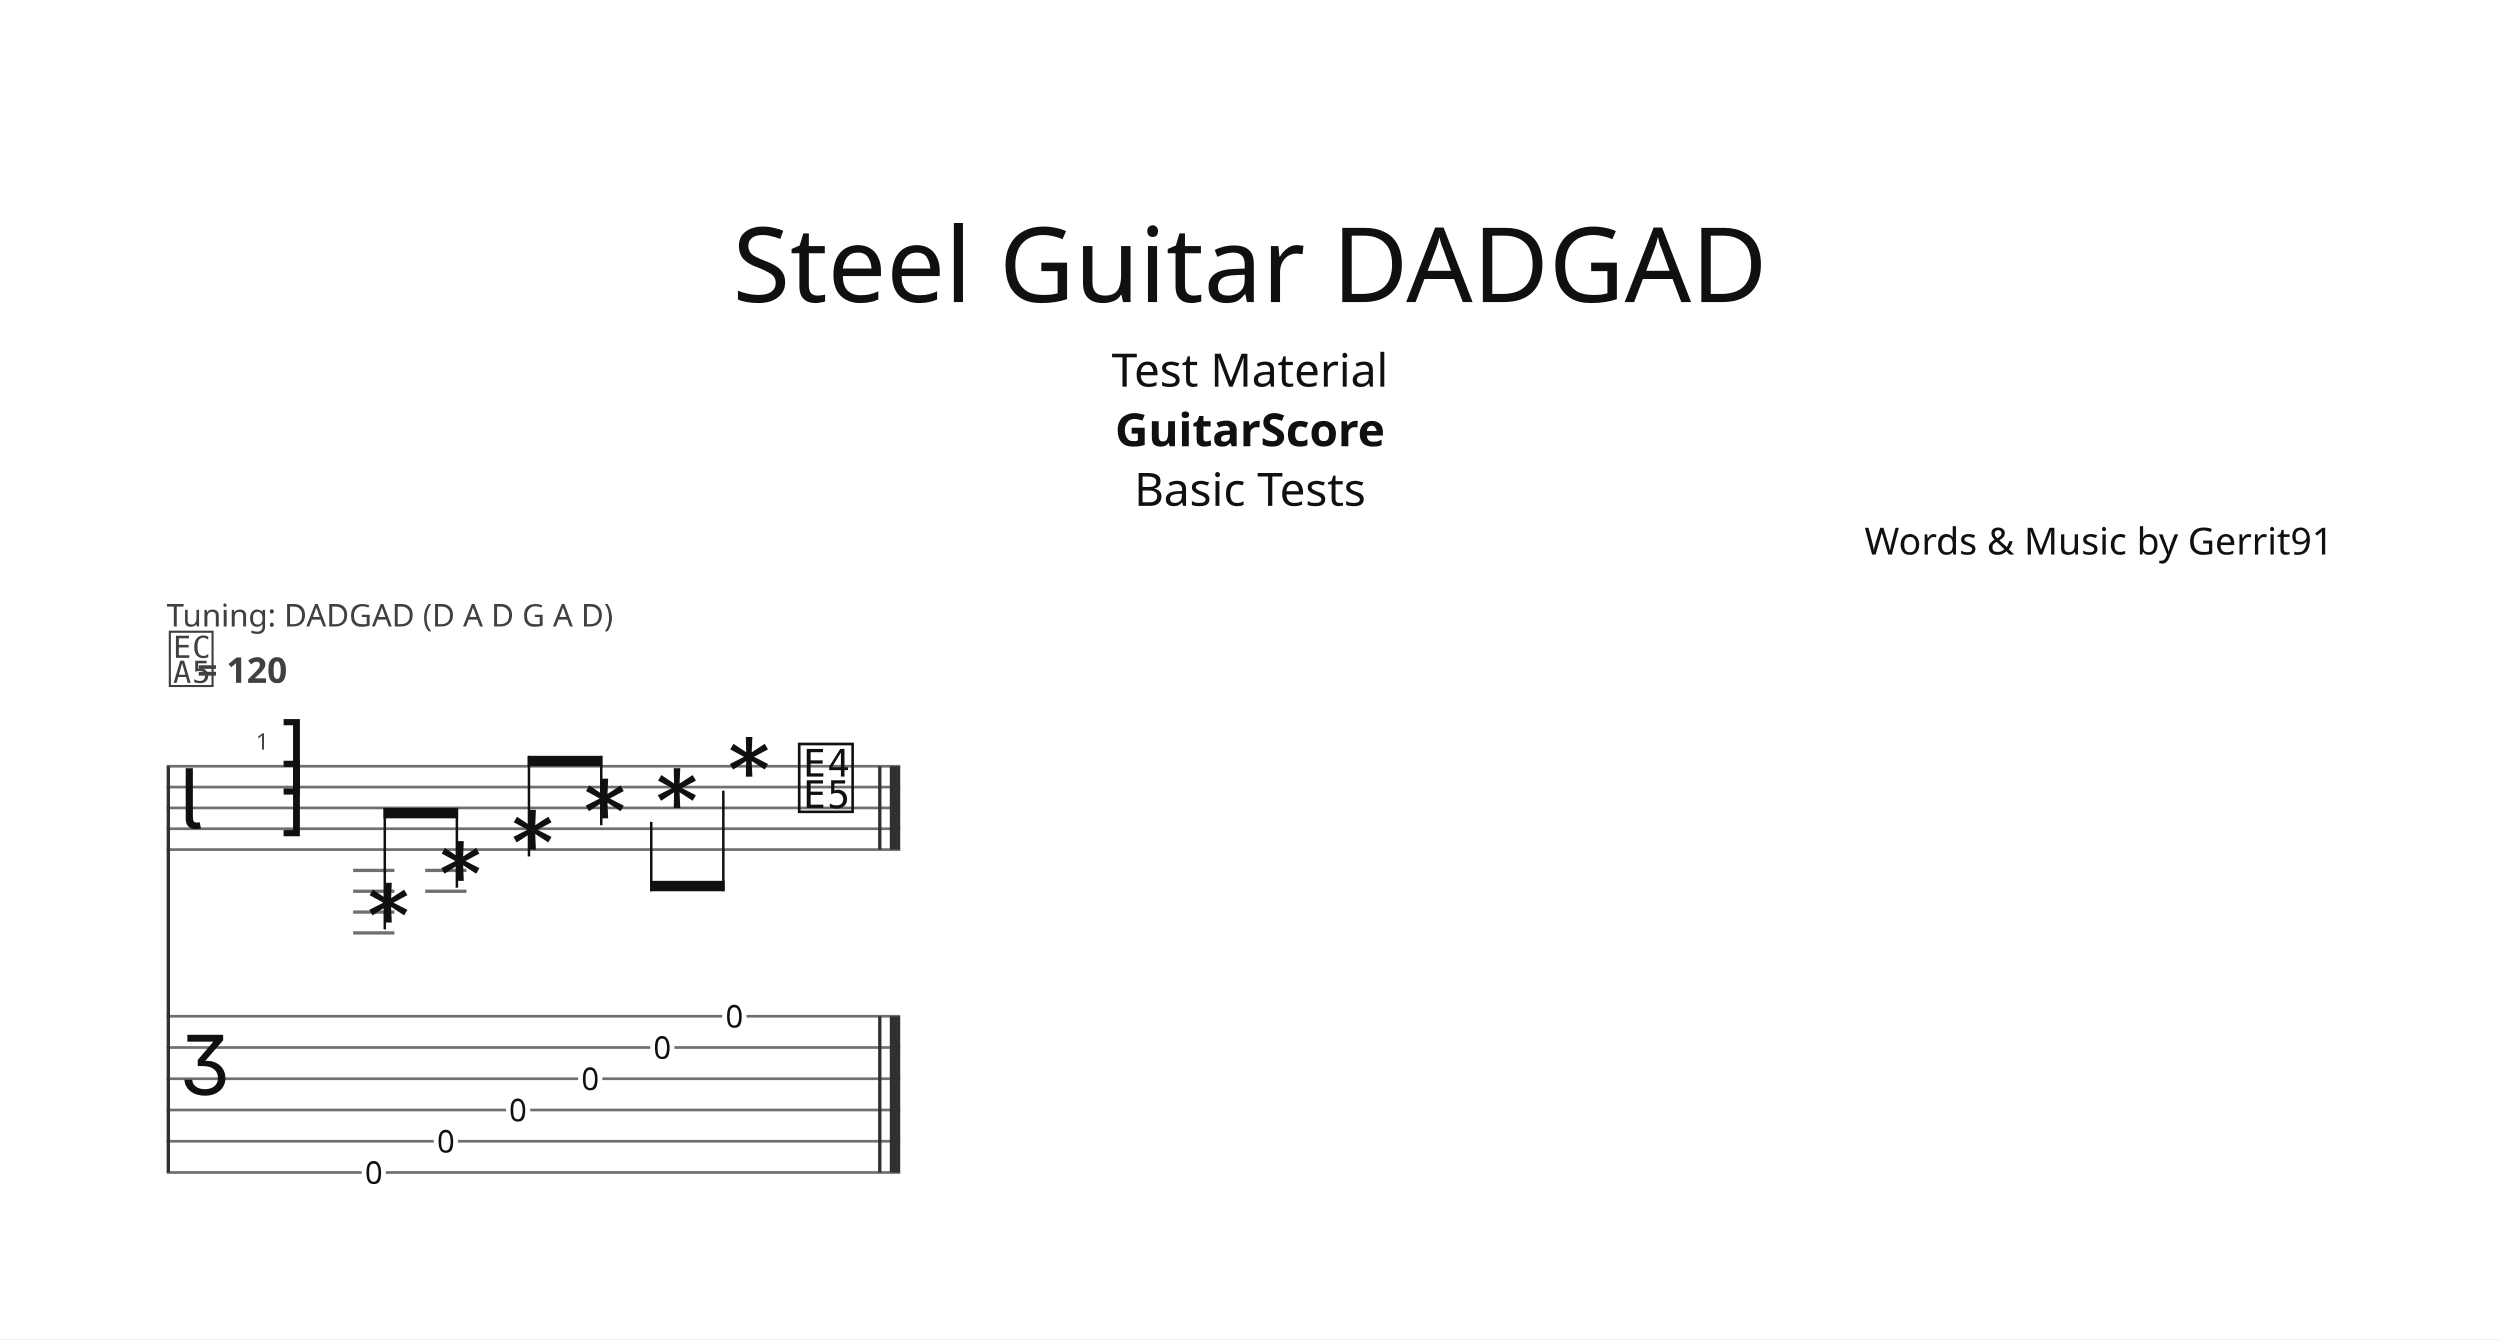
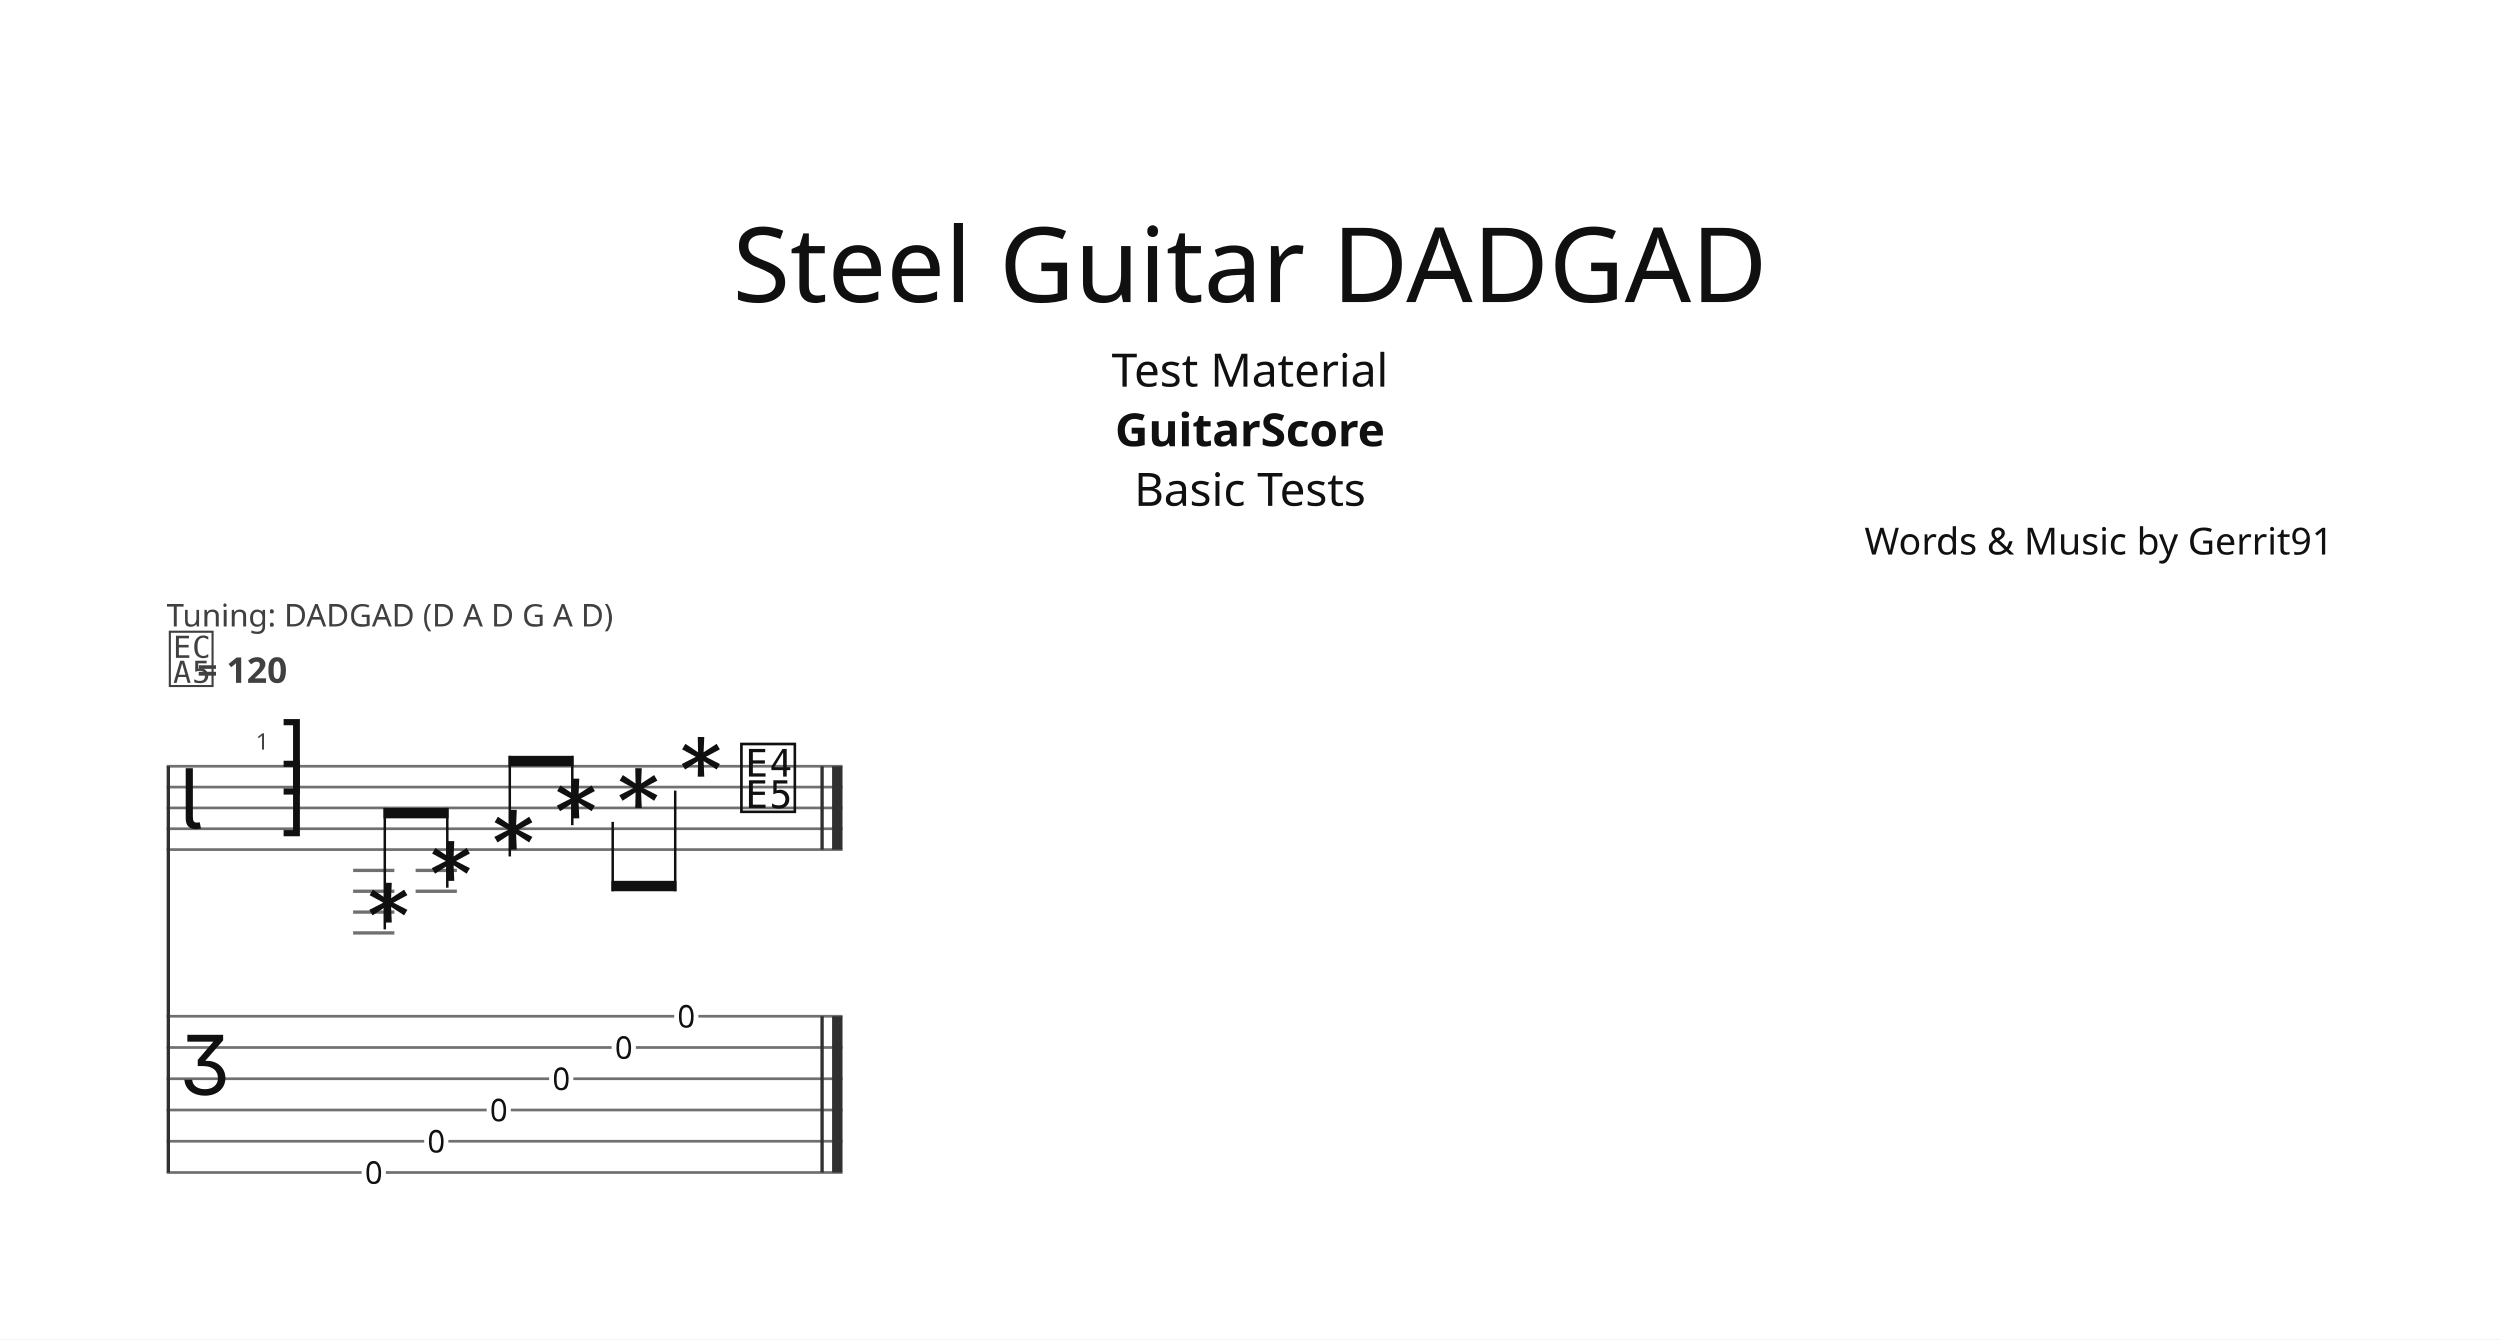
<svg xmlns="http://www.w3.org/2000/svg" width="210mm" height="112.49mm" viewBox="0 0 120 64.28">
  <rect width="100%" height="100%" fill="#ffffff" />
  <text x="60" y="14.5" font-family="Noto Sans" font-size="5" text-anchor="middle" fill="#101010">Steel Guitar DADGAD</text>
  <text x="60" y="18.56" font-family="Noto Sans" font-size="2.2" text-anchor="middle" fill="#101010">Test Material</text>
  <text x="60" y="21.42" font-family="Noto Sans" font-size="2.2" font-weight="bold" text-anchor="middle" fill="#101010">GuitarScore</text>
  <text x="60" y="24.28" font-family="Noto Sans" font-size="2.2" text-anchor="middle" fill="#101010">Basic Tests</text>
  <text x="112" y="26.62" font-family="Noto Sans" font-size="1.8" text-anchor="end" fill="#101010">Words &amp; Music by Gerrit91</text>
  <text x="8" y="30.07" font-family="Noto Sans" font-size="1.5" fill="#404040">Tuning: DADGAD (D A D G A D)</text>
  <text x="9.46" y="32.78" font-family="Noto Sans" font-size="1.7" font-weight="bold" fill="#404040">= 120</text>
  <text x="8" y="32.78" font-family="Bravura" font-size="3.2" fill="#404040" data-glyph="metNoteQuarterUp"></text>
-   <line x1="8" y1="48.78" x2="43.21" y2="48.78" stroke="#707070" stroke-width="0.13" />
-   <line x1="8" y1="50.28" x2="43.21" y2="50.28" stroke="#707070" stroke-width="0.13" />
-   <line x1="8" y1="51.78" x2="43.21" y2="51.78" stroke="#707070" stroke-width="0.13" />
-   <line x1="8" y1="53.28" x2="43.21" y2="53.28" stroke="#707070" stroke-width="0.13" />
-   <line x1="8" y1="54.78" x2="43.21" y2="54.78" stroke="#707070" stroke-width="0.13" />
-   <line x1="8" y1="56.28" x2="43.21" y2="56.28" stroke="#707070" stroke-width="0.13" />
+   <line x1="8" y1="48.78" x2="40.44" y2="48.78" stroke="#707070" stroke-width="0.13" />
+   <line x1="8" y1="50.28" x2="40.44" y2="50.28" stroke="#707070" stroke-width="0.13" />
+   <line x1="8" y1="51.78" x2="40.44" y2="51.78" stroke="#707070" stroke-width="0.13" />
+   <line x1="8" y1="53.28" x2="40.44" y2="53.28" stroke="#707070" stroke-width="0.13" />
+   <line x1="8" y1="54.78" x2="40.44" y2="54.78" stroke="#707070" stroke-width="0.13" />
+   <line x1="8" y1="56.28" x2="40.44" y2="56.28" stroke="#707070" stroke-width="0.13" />
  <text x="8.6" y="52.56" font-family="Bravura" font-size="3.97" fill="#101010" data-glyph="6stringTabClef"></text>
-   <line x1="8" y1="36.78" x2="43.21" y2="36.78" stroke="#707070" stroke-width="0.13" />
-   <line x1="8" y1="37.78" x2="43.21" y2="37.78" stroke="#707070" stroke-width="0.13" />
-   <line x1="8" y1="38.78" x2="43.21" y2="38.78" stroke="#707070" stroke-width="0.13" />
-   <line x1="8" y1="39.78" x2="43.21" y2="39.78" stroke="#707070" stroke-width="0.13" />
-   <line x1="8" y1="40.78" x2="43.21" y2="40.78" stroke="#707070" stroke-width="0.13" />
+   <line x1="8" y1="36.78" x2="40.44" y2="36.78" stroke="#707070" stroke-width="0.13" />
+   <line x1="8" y1="37.78" x2="40.44" y2="37.78" stroke="#707070" stroke-width="0.13" />
+   <line x1="8" y1="38.78" x2="40.44" y2="38.78" stroke="#707070" stroke-width="0.13" />
+   <line x1="8" y1="39.78" x2="40.44" y2="39.78" stroke="#707070" stroke-width="0.13" />
+   <line x1="8" y1="40.78" x2="40.44" y2="40.78" stroke="#707070" stroke-width="0.13" />
  <text x="8.6" y="39.78" font-family="Bravura" font-size="4" fill="#101010" data-glyph="gClef"></text>
  <line x1="8.08" y1="36.78" x2="8.08" y2="56.28" stroke="#303030" stroke-width="0.16" />
  <text x="12.28" y="35.98" font-family="Noto Sans" font-size="1.1" fill="#404040">1</text>
  <text x="13.38" y="37.78" font-family="Bravura" font-size="4" fill="#101010" data-glyph="timeSig4"></text>
  <text x="13.38" y="39.78" font-family="Bravura" font-size="4" fill="#101010" data-glyph="timeSig4"></text>
  <rect x="17.36" y="55.54" width="1.16" height="1.47" fill="#ffffff" />
  <text x="17.94" y="56.82" font-family="Noto Sans" font-size="1.5" text-anchor="middle" fill="#101010">0</text>
-   <rect x="20.82" y="54.04" width="1.16" height="1.47" fill="#ffffff" />
-   <text x="21.4" y="55.32" font-family="Noto Sans" font-size="1.5" text-anchor="middle" fill="#101010">0</text>
-   <rect x="24.29" y="52.54" width="1.16" height="1.47" fill="#ffffff" />
-   <text x="24.86" y="53.82" font-family="Noto Sans" font-size="1.5" text-anchor="middle" fill="#101010">0</text>
-   <rect x="27.75" y="51.04" width="1.16" height="1.47" fill="#ffffff" />
-   <text x="28.33" y="52.32" font-family="Noto Sans" font-size="1.5" text-anchor="middle" fill="#101010">0</text>
-   <rect x="31.21" y="49.54" width="1.16" height="1.47" fill="#ffffff" />
-   <text x="31.79" y="50.82" font-family="Noto Sans" font-size="1.5" text-anchor="middle" fill="#101010">0</text>
-   <rect x="34.67" y="48.04" width="1.16" height="1.47" fill="#ffffff" />
-   <text x="35.25" y="49.32" font-family="Noto Sans" font-size="1.5" text-anchor="middle" fill="#101010">0</text>
+   <rect x="20.36" y="54.04" width="1.16" height="1.47" fill="#ffffff" />
+   <text x="20.94" y="55.32" font-family="Noto Sans" font-size="1.5" text-anchor="middle" fill="#101010">0</text>
+   <rect x="23.36" y="52.54" width="1.16" height="1.47" fill="#ffffff" />
+   <text x="23.94" y="53.82" font-family="Noto Sans" font-size="1.5" text-anchor="middle" fill="#101010">0</text>
+   <rect x="26.36" y="51.04" width="1.16" height="1.47" fill="#ffffff" />
+   <text x="26.94" y="52.32" font-family="Noto Sans" font-size="1.5" text-anchor="middle" fill="#101010">0</text>
+   <rect x="29.36" y="49.54" width="1.16" height="1.47" fill="#ffffff" />
+   <text x="29.94" y="50.82" font-family="Noto Sans" font-size="1.5" text-anchor="middle" fill="#101010">0</text>
+   <rect x="32.36" y="48.04" width="1.16" height="1.47" fill="#ffffff" />
+   <text x="32.94" y="49.32" font-family="Noto Sans" font-size="1.5" text-anchor="middle" fill="#101010">0</text>
  <line x1="16.95" y1="44.78" x2="18.93" y2="44.78" stroke="#707070" stroke-width="0.16" />
  <line x1="16.95" y1="43.78" x2="18.93" y2="43.78" stroke="#707070" stroke-width="0.16" />
  <line x1="16.95" y1="42.78" x2="18.93" y2="42.78" stroke="#707070" stroke-width="0.16" />
  <line x1="16.95" y1="41.78" x2="18.93" y2="41.78" stroke="#707070" stroke-width="0.16" />
  <text x="17.35" y="44.78" font-family="Bravura" font-size="4" fill="#101010" data-glyph="noteheadBlack"></text>
  <line x1="18.47" y1="44.61" x2="18.47" y2="38.78" stroke="#101010" stroke-width="0.12" />
-   <line x1="20.41" y1="42.78" x2="22.39" y2="42.78" stroke="#707070" stroke-width="0.16" />
-   <line x1="20.41" y1="41.78" x2="22.39" y2="41.78" stroke="#707070" stroke-width="0.16" />
-   <text x="20.81" y="42.78" font-family="Bravura" font-size="4" fill="#101010" data-glyph="noteheadBlack"></text>
-   <line x1="21.93" y1="42.61" x2="21.93" y2="38.78" stroke="#101010" stroke-width="0.12" />
-   <text x="24.27" y="41.28" font-family="Bravura" font-size="4" fill="#101010" data-glyph="noteheadBlack"></text>
-   <line x1="25.39" y1="41.11" x2="25.39" y2="36.28" stroke="#101010" stroke-width="0.12" />
-   <text x="27.74" y="39.78" font-family="Bravura" font-size="4" fill="#101010" data-glyph="noteheadBlack"></text>
-   <line x1="28.86" y1="39.61" x2="28.86" y2="36.28" stroke="#101010" stroke-width="0.12" />
-   <text x="31.2" y="39.28" font-family="Bravura" font-size="4" fill="#101010" data-glyph="noteheadBlack"></text>
-   <line x1="31.26" y1="39.45" x2="31.26" y2="42.78" stroke="#101010" stroke-width="0.12" />
-   <text x="34.66" y="37.78" font-family="Bravura" font-size="4" fill="#101010" data-glyph="noteheadBlack"></text>
-   <line x1="34.72" y1="37.95" x2="34.72" y2="42.78" stroke="#101010" stroke-width="0.12" />
-   <text x="38.17" y="38.78" font-family="Bravura" font-size="4" fill="#101010" data-glyph="restQuarter"></text>
-   <rect x="18.41" y="38.78" width="3.58" height="0.5" fill="#101010" />
-   <rect x="25.33" y="36.28" width="3.58" height="0.5" fill="#101010" />
-   <rect x="31.2" y="42.28" width="3.58" height="0.5" fill="#101010" />
-   <line x1="42.23" y1="48.78" x2="42.23" y2="56.28" stroke="#303030" stroke-width="0.16" />
-   <line x1="42.96" y1="48.78" x2="42.96" y2="56.28" stroke="#303030" stroke-width="0.5" />
-   <line x1="42.23" y1="36.78" x2="42.23" y2="40.78" stroke="#303030" stroke-width="0.16" />
-   <line x1="42.96" y1="36.78" x2="42.96" y2="40.78" stroke="#303030" stroke-width="0.5" />
+   <line x1="19.95" y1="42.78" x2="21.93" y2="42.78" stroke="#707070" stroke-width="0.16" />
+   <line x1="19.95" y1="41.78" x2="21.93" y2="41.78" stroke="#707070" stroke-width="0.16" />
+   <text x="20.35" y="42.78" font-family="Bravura" font-size="4" fill="#101010" data-glyph="noteheadBlack"></text>
+   <line x1="21.47" y1="42.61" x2="21.47" y2="38.78" stroke="#101010" stroke-width="0.12" />
+   <text x="23.35" y="41.28" font-family="Bravura" font-size="4" fill="#101010" data-glyph="noteheadBlack"></text>
+   <line x1="24.47" y1="41.11" x2="24.47" y2="36.28" stroke="#101010" stroke-width="0.12" />
+   <text x="26.35" y="39.78" font-family="Bravura" font-size="4" fill="#101010" data-glyph="noteheadBlack"></text>
+   <line x1="27.47" y1="39.61" x2="27.47" y2="36.28" stroke="#101010" stroke-width="0.12" />
+   <text x="29.35" y="39.28" font-family="Bravura" font-size="4" fill="#101010" data-glyph="noteheadBlack"></text>
+   <line x1="29.41" y1="39.45" x2="29.41" y2="42.78" stroke="#101010" stroke-width="0.12" />
+   <text x="32.35" y="37.78" font-family="Bravura" font-size="4" fill="#101010" data-glyph="noteheadBlack"></text>
+   <line x1="32.41" y1="37.95" x2="32.41" y2="42.78" stroke="#101010" stroke-width="0.12" />
+   <text x="35.4" y="38.78" font-family="Bravura" font-size="4" fill="#101010" data-glyph="restQuarter"></text>
+   <rect x="18.41" y="38.78" width="3.12" height="0.5" fill="#101010" />
+   <rect x="24.41" y="36.28" width="3.12" height="0.5" fill="#101010" />
+   <rect x="29.35" y="42.28" width="3.12" height="0.5" fill="#101010" />
+   <line x1="39.46" y1="48.78" x2="39.46" y2="56.28" stroke="#303030" stroke-width="0.16" />
+   <line x1="40.19" y1="48.78" x2="40.19" y2="56.28" stroke="#303030" stroke-width="0.5" />
+   <line x1="39.46" y1="36.78" x2="39.46" y2="40.78" stroke="#303030" stroke-width="0.16" />
+   <line x1="40.19" y1="36.78" x2="40.19" y2="40.78" stroke="#303030" stroke-width="0.5" />
</svg>
